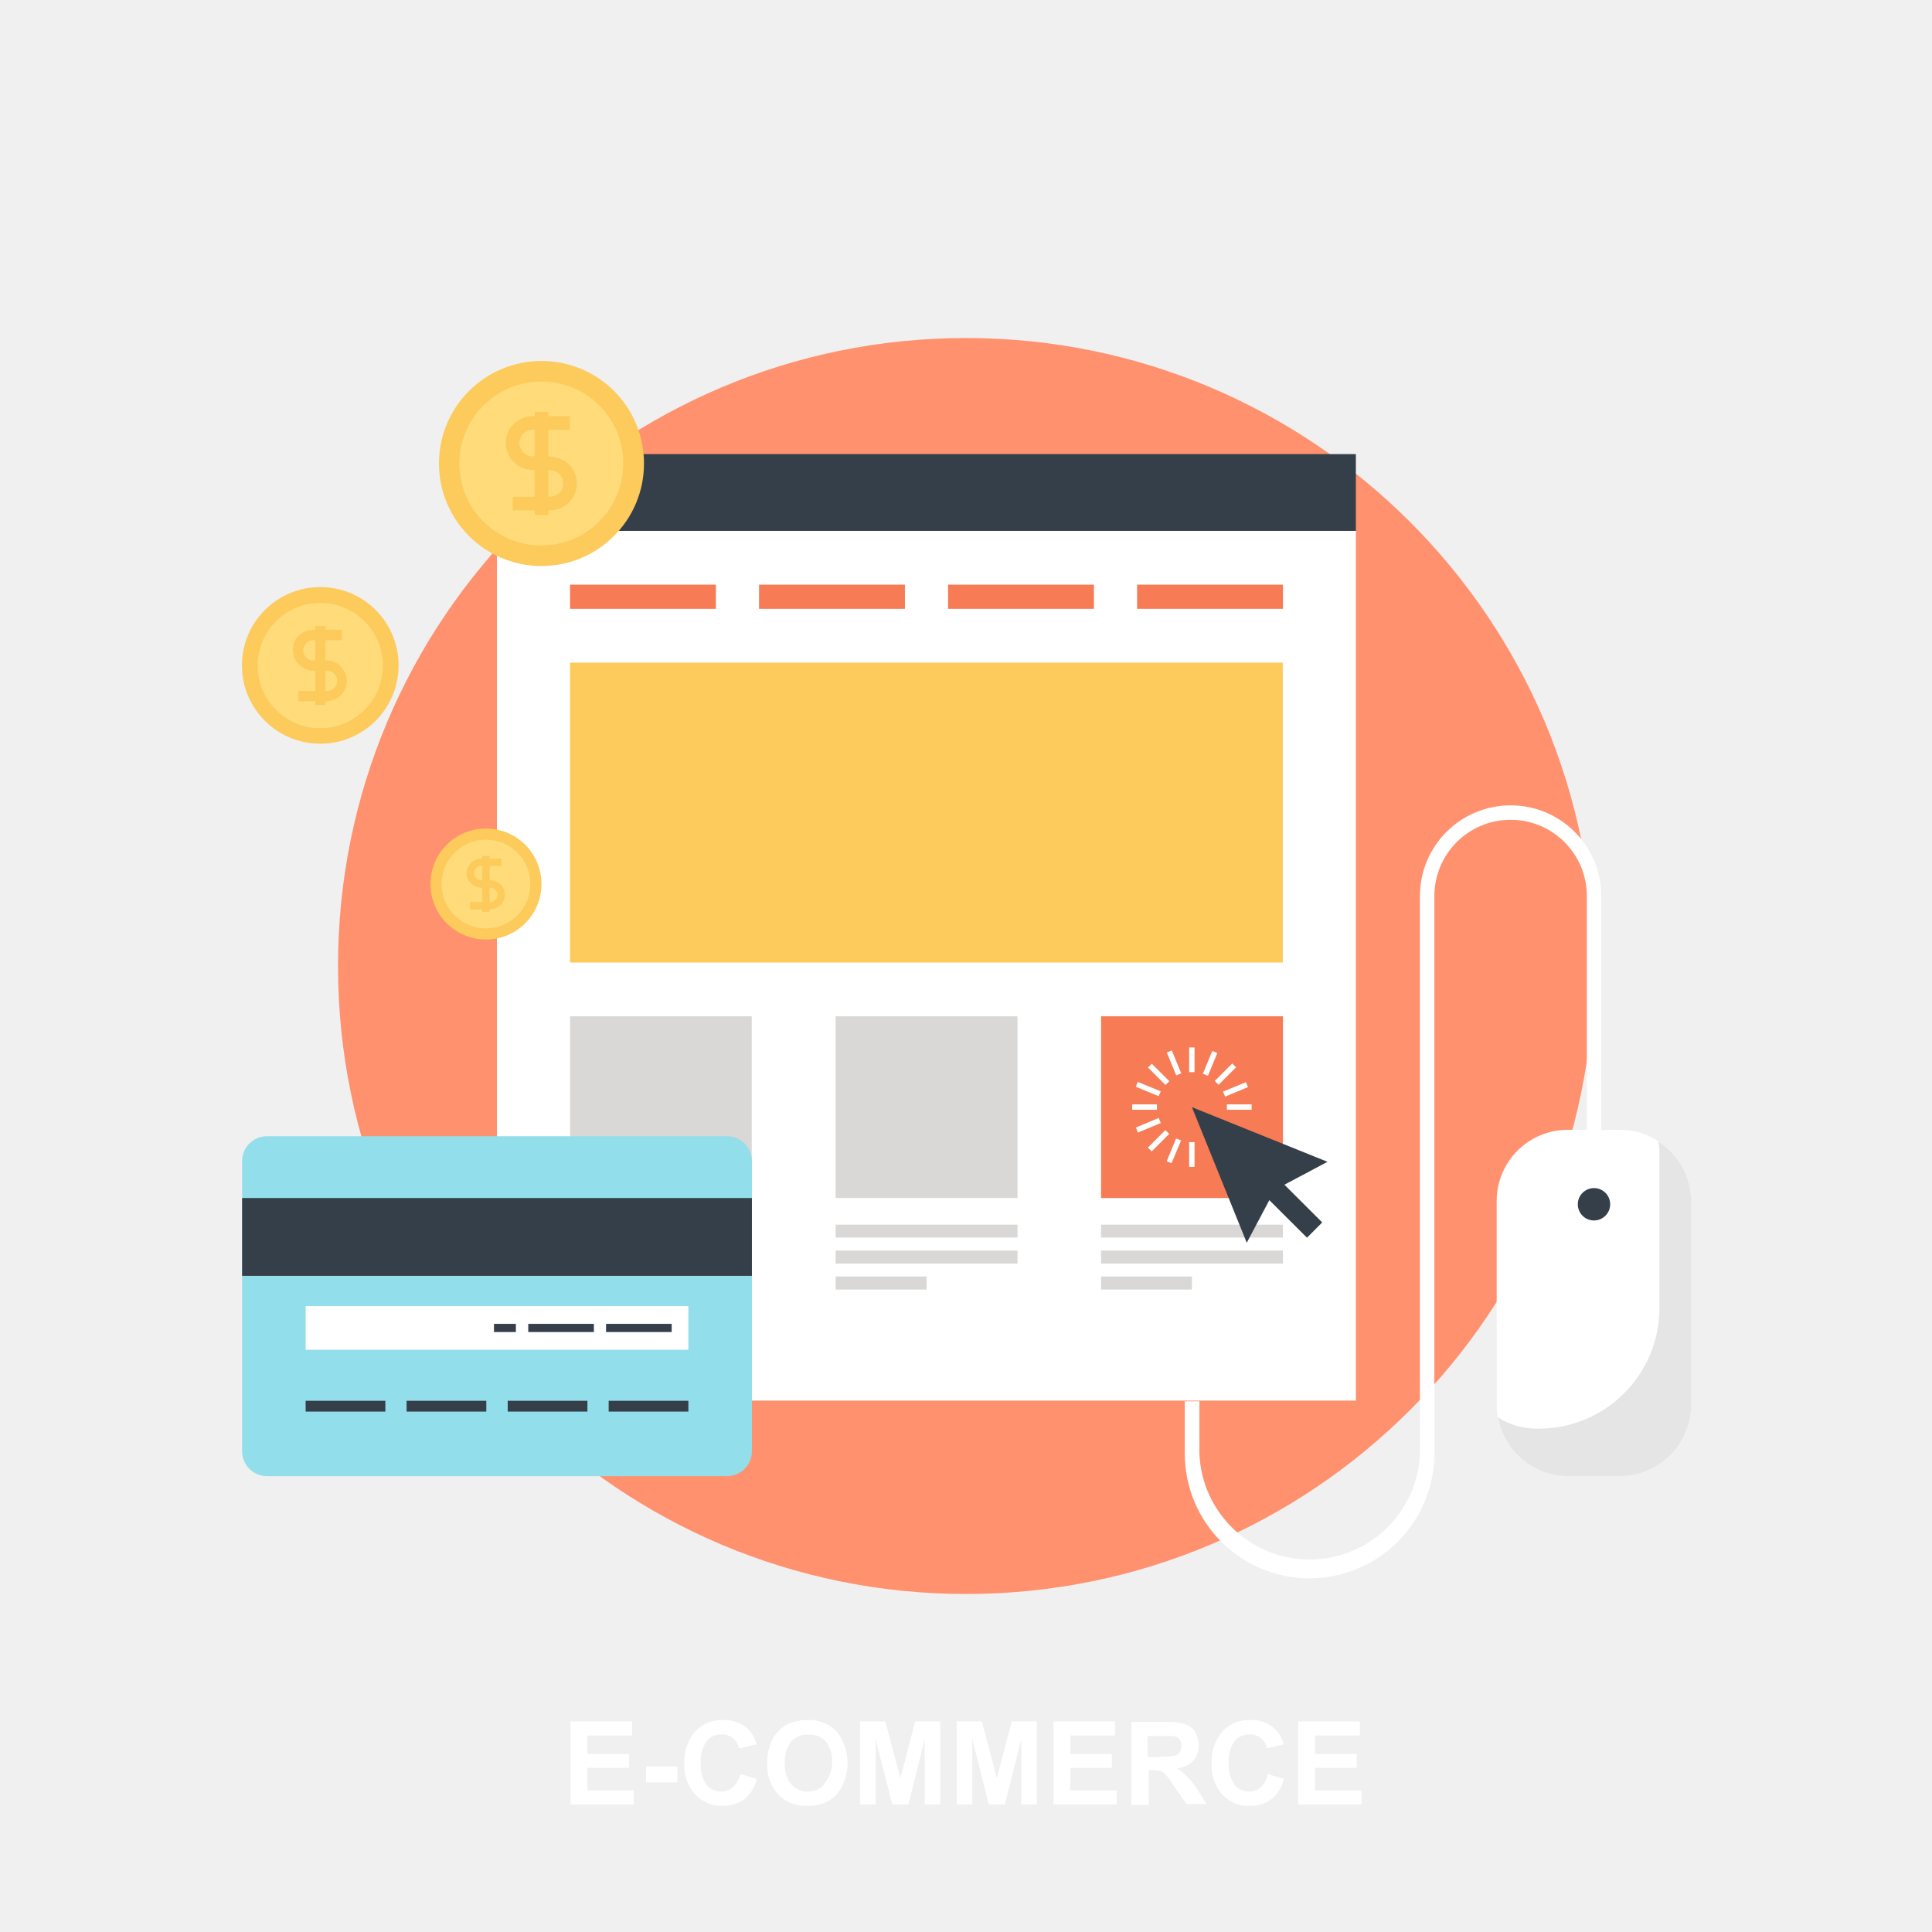
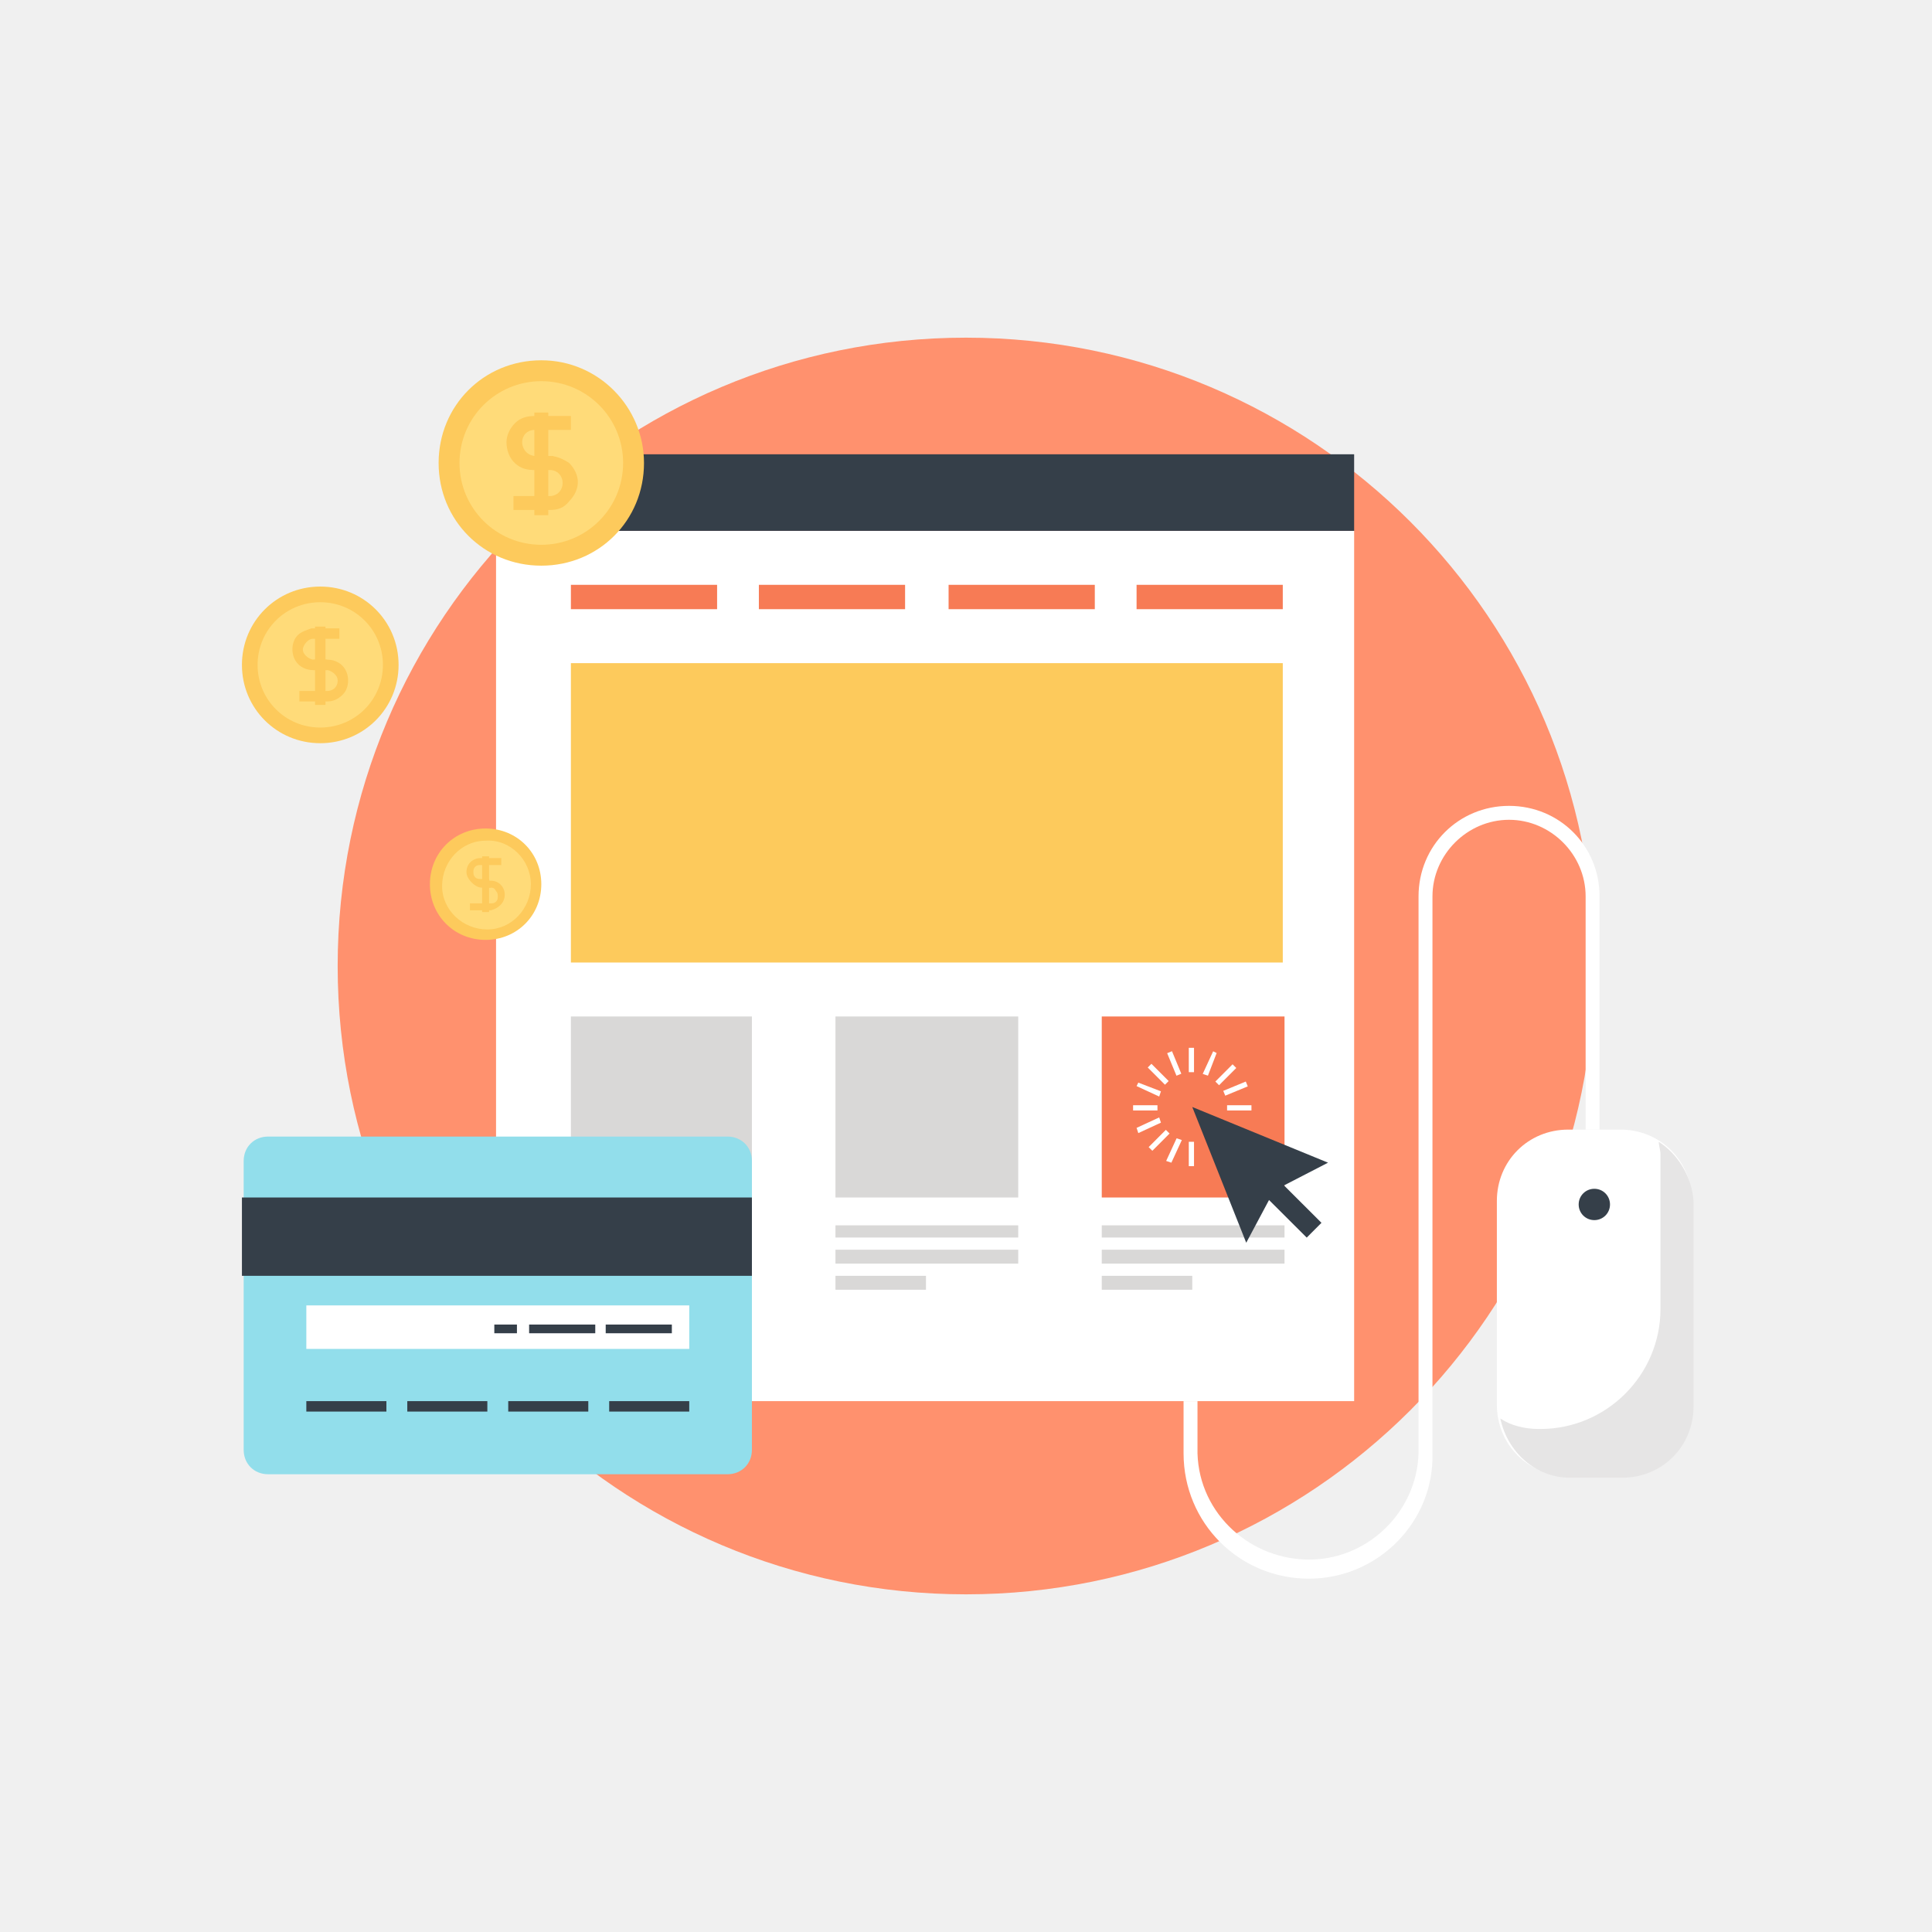
- <svg xmlns="http://www.w3.org/2000/svg" id="Layer_1" data-name="Layer 1" width="111" height="111" viewBox="0 0 111 111">
-   <rect width="111" height="111" style="fill:#f77b55;opacity:0" />
-   <polygon points="33.75 101.57 36.14 101.57 36.14 100.77 33.75 100.77 33.75 99.71 36.32 99.71 36.32 98.9 32.78 98.9 32.78 103.67 36.41 103.67 36.41 102.87 33.75 102.87 33.75 101.57" style="fill:#fff" />
-   <rect x="37.12" y="101.49" width="1.8" height="0.91" style="fill:#fff" />
-   <path d="M351.1,331.69a1,1,0,0,1-.66.24,1.08,1.08,0,0,1-.85-.38,2,2,0,0,1-.32-1.29,1.85,1.85,0,0,1,.33-1.23,1.06,1.06,0,0,1,.86-.38,1,1,0,0,1,.65.21,1,1,0,0,1,.35.59l1-.23a1.86,1.86,0,0,0-.48-.88,2,2,0,0,0-1.42-.52,2.11,2.11,0,0,0-1.62.66,2.62,2.62,0,0,0-.62,1.85,2.46,2.46,0,0,0,.62,1.77,2,2,0,0,0,1.56.65,2,2,0,0,0,1.26-.38,2.09,2.09,0,0,0,.72-1.16l-.94-.29A1.47,1.47,0,0,1,351.1,331.69Z" transform="translate(-309 -229)" style="fill:#fff" />
-   <path d="M355.36,327.82a2.69,2.69,0,0,0-1,.19,1.83,1.83,0,0,0-.62.43,2,2,0,0,0-.44.65,3,3,0,0,0-.22,1.23,2.43,2.43,0,0,0,.63,1.78,2.2,2.2,0,0,0,1.69.65,2.17,2.17,0,0,0,1.67-.65,2.92,2.92,0,0,0,0-3.62A2.22,2.22,0,0,0,355.36,327.82Zm1,3.7a1.29,1.29,0,0,1-1.9,0,1.79,1.79,0,0,1-.37-1.23,1.84,1.84,0,0,1,.36-1.23,1.25,1.25,0,0,1,1-.4,1.22,1.22,0,0,1,1,.4,1.78,1.78,0,0,1,.36,1.22A1.88,1.88,0,0,1,356.32,331.52Z" transform="translate(-309 -229)" style="fill:#fff" />
-   <polygon points="51.73 102.16 50.86 98.9 49.42 98.9 49.42 103.67 50.31 103.67 50.31 99.92 51.26 103.67 52.19 103.67 53.13 99.92 53.13 103.67 54.02 103.67 54.02 98.9 52.58 98.9 51.73 102.16" style="fill:#fff" />
-   <polygon points="57.27 102.16 56.41 98.9 54.97 98.9 54.97 103.67 55.86 103.67 55.86 99.92 56.81 103.67 57.73 103.67 58.68 99.92 58.68 103.67 59.57 103.67 59.57 98.9 58.13 98.9 57.27 102.16" style="fill:#fff" />
-   <polygon points="61.49 101.57 63.88 101.57 63.88 100.77 61.49 100.77 61.49 99.71 64.06 99.71 64.06 98.9 60.53 98.9 60.53 103.67 64.16 103.67 64.16 102.87 61.49 102.87 61.49 101.57" style="fill:#fff" />
-   <path d="M377.13,331a2.1,2.1,0,0,0-.51-.4,1.54,1.54,0,0,0,.94-.44,1.29,1.29,0,0,0,.31-.89,1.45,1.45,0,0,0-.2-.75,1.14,1.14,0,0,0-.56-.46,3.62,3.62,0,0,0-1.11-.13h-2v4.77h1v-2h.19a1.93,1.93,0,0,1,.49.05.89.89,0,0,1,.29.2,6.57,6.57,0,0,1,.5.7l.7,1h1.15l-.58-.93A4.77,4.77,0,0,0,377.13,331Zm-1.48-1.05h-.71v-1.21h.75c.39,0,.62,0,.7,0a.52.52,0,0,1,.36.18.56.56,0,0,1,.13.39.59.59,0,0,1-.1.36.46.46,0,0,1-.27.2A3.52,3.52,0,0,1,375.65,329.92Z" transform="translate(-309 -229)" style="fill:#fff" />
-   <path d="M381.43,331.69a1,1,0,0,1-.66.24,1.07,1.07,0,0,1-.84-.38,2,2,0,0,1-.33-1.29,1.85,1.85,0,0,1,.33-1.23,1.07,1.07,0,0,1,.86-.38,1,1,0,0,1,.66.21,1.07,1.07,0,0,1,.35.59l.95-.23a1.86,1.86,0,0,0-.49-.88,1.94,1.94,0,0,0-1.42-.52,2.09,2.09,0,0,0-1.61.66,2.62,2.62,0,0,0-.62,1.85,2.5,2.5,0,0,0,.61,1.77,2,2,0,0,0,1.56.65,2,2,0,0,0,1.27-.38,2.08,2.08,0,0,0,.71-1.16l-.93-.29A1.41,1.41,0,0,1,381.43,331.69Z" transform="translate(-309 -229)" style="fill:#fff" />
-   <polygon points="75.55 102.87 75.55 101.57 77.95 101.57 77.95 100.77 75.55 100.77 75.55 99.71 78.13 99.71 78.13 98.9 74.59 98.9 74.59 103.67 78.22 103.67 78.22 102.87 75.55 102.87" style="fill:#fff" />
-   <circle cx="55.5" cy="55.5" r="36.08" style="fill:#ff916e" />
-   <rect x="28.55" y="30.5" width="49.35" height="49.97" style="fill:#fff" />
-   <rect x="28.55" y="26.09" width="49.35" height="4.41" style="fill:#353f49" />
-   <rect x="32.75" y="38.07" width="40.95" height="17.23" style="fill:#fdca5c" />
-   <rect x="32.75" y="33.59" width="8.38" height="1.39" style="fill:#f77b55" />
-   <rect x="43.61" y="33.59" width="8.38" height="1.39" style="fill:#f77b55" />
-   <rect x="54.47" y="33.59" width="8.38" height="1.39" style="fill:#f77b55" />
-   <rect x="65.33" y="33.59" width="8.38" height="1.39" style="fill:#f77b55" />
-   <rect x="32.75" y="58.39" width="10.44" height="10.44" style="fill:#d9d8d7" />
-   <rect x="32.75" y="70.36" width="10.44" height="0.74" style="fill:#d9d8d7" />
-   <rect x="32.75" y="71.85" width="10.44" height="0.75" style="fill:#d9d8d7" />
-   <rect x="32.75" y="73.34" width="5.22" height="0.75" style="fill:#d9d8d7" />
-   <rect x="48.01" y="58.39" width="10.45" height="10.44" style="fill:#d9d8d7" />
-   <rect x="48.01" y="70.36" width="10.45" height="0.74" style="fill:#d9d8d7" />
-   <rect x="48.01" y="71.85" width="10.45" height="0.75" style="fill:#d9d8d7" />
-   <rect x="48.01" y="73.34" width="5.23" height="0.75" style="fill:#d9d8d7" />
-   <rect x="63.26" y="58.39" width="10.45" height="10.44" style="fill:#f77b55" />
-   <rect x="63.26" y="70.36" width="10.45" height="0.74" style="fill:#d9d8d7" />
-   <rect x="63.26" y="71.85" width="10.45" height="0.75" style="fill:#d9d8d7" />
-   <rect x="63.26" y="73.34" width="5.22" height="0.75" style="fill:#d9d8d7" />
-   <polygon points="71.63 71.4 68.48 63.61 76.27 66.75 73.24 68.36 71.63 71.4" style="fill:#353f49" />
-   <rect x="382.61" y="296.52" width="1.24" height="3.67" transform="translate(-407.65 129.98) rotate(-45.07)" style="fill:#353f49" />
-   <rect x="375.4" y="289.98" width="0.31" height="1.42" transform="translate(-404.56 121.57) rotate(-44.98)" style="fill:#fff" />
-   <polygon points="66.57 62.98 65.26 62.44 65.37 62.16 66.69 62.7 66.57 62.98" style="fill:#fff" />
-   <rect x="65.05" y="63.45" width="1.42" height="0.31" style="fill:#fff" />
-   <polygon points="65.38 65.07 65.26 64.78 66.57 64.23 66.69 64.52 65.38 65.07" style="fill:#fff" />
-   <rect x="374.85" y="294.37" width="1.42" height="0.31" transform="translate(-407.19 123.42) rotate(-45.07)" style="fill:#fff" />
-   <polygon points="67.31 66.83 67.03 66.72 67.57 65.41 67.86 65.52 67.31 66.83" style="fill:#fff" />
-   <rect x="68.32" y="65.62" width="0.31" height="1.42" style="fill:#fff" />
-   <rect x="70.49" y="63.45" width="1.42" height="0.31" style="fill:#fff" />
-   <rect x="379.28" y="291.41" width="1.42" height="0.31" transform="translate(-391.55 -61.77) rotate(-22.45)" style="fill:#fff" />
-   <rect x="378.69" y="290.53" width="1.42" height="0.31" transform="translate(-403.35 124.94) rotate(-45.06)" style="fill:#fff" />
-   <polygon points="69.4 61.81 69.11 61.69 69.65 60.38 69.94 60.5 69.4 61.81" style="fill:#fff" />
-   <rect x="68.32" y="60.18" width="0.31" height="1.42" style="fill:#fff" />
-   <rect x="376.29" y="289.39" width="0.31" height="1.42" transform="translate(-391.29 -63.13) rotate(-22.47)" style="fill:#fff" />
-   <path d="M350.76,294.28a1.43,1.43,0,0,1,1.44,1.44v16.65a1.43,1.43,0,0,1-1.44,1.44H324.35a1.43,1.43,0,0,1-1.44-1.44V295.72a1.43,1.43,0,0,1,1.44-1.44Z" transform="translate(-309 -229)" style="fill:#92deeb;fill-rule:evenodd" />
-   <rect x="17.56" y="80.48" width="4.58" height="0.62" style="fill:#353f49" />
-   <rect x="23.36" y="80.48" width="4.58" height="0.62" style="fill:#353f49" />
-   <rect x="29.17" y="80.48" width="4.58" height="0.62" style="fill:#353f49" />
-   <rect x="34.97" y="80.48" width="4.58" height="0.62" style="fill:#353f49" />
-   <rect x="17.56" y="75.04" width="21.99" height="2.51" style="fill:#fff" />
-   <rect x="28.38" y="76.06" width="1.26" height="0.47" style="fill:#353f49" />
-   <rect x="30.35" y="76.06" width="3.77" height="0.47" style="fill:#353f49" />
-   <rect x="34.82" y="76.06" width="3.77" height="0.47" style="fill:#353f49" />
-   <rect x="13.91" y="68.83" width="29.29" height="4.47" style="fill:#353f49" />
-   <rect x="85.99" y="64.91" width="11.16" height="19.89" rx="4.09" ry="4.09" style="fill:#fff" />
-   <path d="M404.27,294.57a4.07,4.07,0,0,1,.07.71v8.88a6.93,6.93,0,0,1-6.92,6.92h-.15a4.09,4.09,0,0,1-2.21-.65,4.11,4.11,0,0,0,4,3.38h3a4.11,4.11,0,0,0,4.1-4.1V298A4.09,4.09,0,0,0,404.27,294.57Z" transform="translate(-309 -229)" style="fill:#e6e5e5" />
-   <path d="M401.51,298.19a.93.93,0,1,1-.93-.93A.93.93,0,0,1,401.51,298.19Z" transform="translate(-309 -229)" style="fill:#353f49" />
-   <path d="M384.23,319.68a7.17,7.17,0,0,1-7.16-7.17v-3h.84v3a6.34,6.34,0,0,0,12.67,0h0c0-.23,0-.58,0-1.13v-30.9a5.21,5.21,0,1,1,10.42,0v13.43h-.83V280.48a4.38,4.38,0,0,0-8.76,0v32A7.18,7.18,0,0,1,384.23,319.68Z" transform="translate(-309 -229)" style="fill:#fff" />
-   <path d="M331.9,267.23a4.5,4.5,0,1,1-4.49-4.5A4.49,4.49,0,0,1,331.9,267.23Z" transform="translate(-309 -229)" style="fill:#fdca5c" />
-   <path d="M331,267.23a3.6,3.6,0,1,1-3.59-3.59A3.6,3.6,0,0,1,331,267.23Z" transform="translate(-309 -229)" style="fill:#ffdb79" />
-   <path d="M327.78,267.53H327a1.18,1.18,0,0,1-.84-2,1.19,1.19,0,0,1,.84-.35h1.64v.6H327a.55.55,0,0,0-.41.17.53.53,0,0,0-.17.41.56.56,0,0,0,.16.41.58.58,0,0,0,.42.18h.75Z" transform="translate(-309 -229)" style="fill:#fdca5c" />
-   <path d="M327.78,269.29h-1.63v-.59h1.63a.58.58,0,0,0,.59-.59.58.58,0,0,0-.17-.41.59.59,0,0,0-.42-.17H327v-.59h.75a1.18,1.18,0,0,1,.84,2A1.2,1.2,0,0,1,327.78,269.29Z" transform="translate(-309 -229)" style="fill:#fdca5c" />
-   <rect x="18.11" y="35.97" width="0.59" height="4.53" style="fill:#fdca5c" />
-   <path d="M346,255.63a5.89,5.89,0,1,1-5.88-5.89A5.88,5.88,0,0,1,346,255.63Z" transform="translate(-309 -229)" style="fill:#fdca5c" />
-   <path d="M344.81,255.63a4.71,4.71,0,1,1-4.7-4.71A4.69,4.69,0,0,1,344.81,255.63Z" transform="translate(-309 -229)" style="fill:#ffdb79" />
-   <path d="M340.6,256h-1a1.55,1.55,0,0,1-1.54-1.55,1.54,1.54,0,0,1,.45-1.09,1.56,1.56,0,0,1,1.09-.45h2.14v.78h-2.14a.76.76,0,0,0-.54.22.79.79,0,0,0-.22.54.77.77,0,0,0,.76.77h1Z" transform="translate(-309 -229)" style="fill:#fdca5c" />
-   <path d="M340.6,258.32h-2.14v-.78h2.14a.79.79,0,0,0,.54-.22.77.77,0,0,0,0-1.08.79.79,0,0,0-.54-.22h-1v-.78h1a1.54,1.54,0,0,1,1.09.45,1.52,1.52,0,0,1,.45,1.09,1.54,1.54,0,0,1-.45,1.09A1.55,1.55,0,0,1,340.6,258.32Z" transform="translate(-309 -229)" style="fill:#fdca5c" />
-   <rect x="30.72" y="23.66" width="0.78" height="5.93" style="fill:#fdca5c" />
-   <path d="M340.11,279.79a3.19,3.19,0,1,1-3.19-3.19A3.19,3.19,0,0,1,340.11,279.79Z" transform="translate(-309 -229)" style="fill:#fdca5c" />
-   <path d="M339.47,279.79a2.55,2.55,0,1,1-2.55-2.55A2.55,2.55,0,0,1,339.47,279.79Z" transform="translate(-309 -229)" style="fill:#ffdb79" />
-   <path d="M337.19,280h-.54a.82.82,0,0,1-.59-.25.8.8,0,0,1-.25-.59.84.84,0,0,1,.84-.83h1.16v.42h-1.16a.38.38,0,0,0-.29.12.4.4,0,0,0-.12.29.44.44,0,0,0,.11.3.42.42,0,0,0,.3.12h.54Z" transform="translate(-309 -229)" style="fill:#fdca5c" />
-   <path d="M337.19,281.25H336v-.42h1.17a.47.47,0,0,0,.29-.12.45.45,0,0,0,.12-.3.4.4,0,0,0-.12-.29.42.42,0,0,0-.29-.12h-.54v-.42h.54a.82.82,0,0,1,.83.83.85.85,0,0,1-.83.84Z" transform="translate(-309 -229)" style="fill:#fdca5c" />
-   <rect x="27.71" y="49.18" width="0.42" height="3.21" style="fill:#fdca5c" />
+ <svg xmlns="http://www.w3.org/2000/svg" version="1.1" id="Layer_1" x="0px" y="0px" viewBox="0 0 111 111" style="enable-background:new 0 0 111 111;" xml:space="preserve">
+   <style type="text/css">
+ 	.st0{fill:#F77B55;fill-opacity:0;}
+ 	.st1{fill:#FF916E;}
+ 	.st2{fill:#FFFFFF;}
+ 	.st3{fill:#353F49;}
+ 	.st4{fill:#FDCA5C;}
+ 	.st5{fill:#F77B55;}
+ 	.st6{fill:#D9D8D7;}
+ 	.st7{fill:#92DEEB;}
+ 	.st8{fill:#E6E5E5;}
+ 	.st9{fill:#FFDB79;}
+ </style>
+   <polyline class="st0" points="0,111 0,0 111,0 111,111 " />
+   <circle class="st1" cx="55.5" cy="55.5" r="36.1" />
+   <rect x="28.5" y="30.5" class="st2" width="49.3" height="50" />
+   <rect x="28.5" y="26.1" class="st3" width="49.3" height="4.4" />
+   <rect x="32.8" y="38.1" class="st4" width="40.9" height="17.2" />
+   <rect x="32.8" y="33.6" class="st5" width="8.4" height="1.4" />
+   <rect x="43.6" y="33.6" class="st5" width="8.4" height="1.4" />
+   <rect x="54.5" y="33.6" class="st5" width="8.4" height="1.4" />
+   <rect x="65.3" y="33.6" class="st5" width="8.4" height="1.4" />
+   <rect x="32.8" y="58.4" class="st6" width="10.4" height="10.4" />
+   <rect x="32.8" y="70.4" class="st6" width="10.4" height="0.7" />
+   <rect x="32.8" y="71.8" class="st6" width="10.4" height="0.8" />
+   <rect x="32.8" y="73.3" class="st6" width="5.2" height="0.8" />
+   <rect x="48" y="58.4" class="st6" width="10.5" height="10.4" />
+   <rect x="48" y="70.4" class="st6" width="10.5" height="0.7" />
+   <rect x="48" y="71.8" class="st6" width="10.5" height="0.8" />
+   <rect x="48" y="73.3" class="st6" width="5.2" height="0.8" />
+   <rect x="63.3" y="58.4" class="st5" width="10.5" height="10.4" />
+   <rect x="63.3" y="70.4" class="st6" width="10.5" height="0.7" />
+   <rect x="63.3" y="71.8" class="st6" width="10.5" height="0.8" />
+   <rect x="63.3" y="73.3" class="st6" width="5.2" height="0.8" />
+   <polygon class="st3" points="71.6,71.4 68.5,63.6 76.3,66.8 73.2,68.4 " />
+   <rect x="73.6" y="67.5" transform="matrix(0.7062 -0.708 0.708 0.7062 -27.3103 72.932)" class="st3" width="1.2" height="3.7" />
+   <rect x="66.4" y="61" transform="matrix(0.7074 -0.7069 0.7069 0.7074 -24.1509 65.1176)" class="st2" width="0.3" height="1.4" />
+   <polygon class="st2" points="66.6,63 65.3,62.4 65.4,62.2 66.7,62.7 " />
+   <rect x="65.1" y="63.5" class="st2" width="1.4" height="0.3" />
+   <polygon class="st2" points="65.4,65.1 65.3,64.8 66.6,64.2 66.7,64.5 " />
+   <rect x="65.9" y="65.4" transform="matrix(0.7062 -0.708 0.708 0.7062 -26.848 66.3765)" class="st2" width="1.4" height="0.3" />
+   <polygon class="st2" points="67.3,66.8 67,66.7 67.6,65.4 67.9,65.5 " />
+   <rect x="68.3" y="65.6" class="st2" width="0.3" height="1.4" />
+   <rect x="70.5" y="63.5" class="st2" width="1.4" height="0.3" />
+   <rect x="70.3" y="62.4" transform="matrix(0.9242 -0.3819 0.3819 0.9242 -18.5216 31.8505)" class="st2" width="1.4" height="0.3" />
+   <rect x="69.7" y="61.6" transform="matrix(0.7064 -0.7078 0.7078 0.7064 -23.0097 67.9574)" class="st2" width="1.4" height="0.3" />
+   <polygon class="st2" points="69.4,61.8 69.1,61.7 69.7,60.4 69.9,60.5 " />
+   <rect x="68.3" y="60.2" class="st2" width="0.3" height="1.4" />
+   <rect x="67.3" y="60.4" transform="matrix(0.9241 -0.3822 0.3822 0.9241 -18.2194 30.4162)" class="st2" width="0.3" height="1.4" />
+   <path class="st7" d="M41.8,65.3c0.8,0,1.4,0.6,1.4,1.4c0,0,0,0,0,0v16.6c0,0.8-0.6,1.4-1.4,1.4c0,0,0,0,0,0H15.4  c-0.8,0-1.4-0.6-1.4-1.4c0,0,0,0,0,0V66.7c0-0.8,0.6-1.4,1.4-1.4c0,0,0,0,0,0H41.8z" />
+   <rect x="17.6" y="80.5" class="st3" width="4.6" height="0.6" />
+   <rect x="23.4" y="80.5" class="st3" width="4.6" height="0.6" />
+   <rect x="29.2" y="80.5" class="st3" width="4.6" height="0.6" />
+   <rect x="35" y="80.5" class="st3" width="4.6" height="0.6" />
+   <rect x="17.6" y="75" class="st2" width="22" height="2.5" />
+   <rect x="28.4" y="76.1" class="st3" width="1.3" height="0.5" />
+   <rect x="30.4" y="76.1" class="st3" width="3.8" height="0.5" />
+   <rect x="34.8" y="76.1" class="st3" width="3.8" height="0.5" />
+   <rect x="13.9" y="68.8" class="st3" width="29.3" height="4.5" />
+   <path class="st2" d="M90.1,64.9h3c2.3,0,4.1,1.8,4.1,4.1v11.7c0,2.3-1.8,4.1-4.1,4.1h-3c-2.3,0-4.1-1.8-4.1-4.1V69  C86,66.7,87.8,64.9,90.1,64.9z" />
+   <path class="st8" d="M95.3,65.6c0,0.2,0.1,0.5,0.1,0.7v8.9c0,3.8-3.1,6.9-6.9,6.9h-0.1c-0.8,0-1.6-0.2-2.2-0.6c0.4,1.9,2,3.4,4,3.4  h3c2.3,0,4.1-1.8,4.1-4.1V69C97.2,67.6,96.4,66.3,95.3,65.6z" />
+   <path class="st3" d="M92.5,69.2c0,0.5-0.4,0.9-0.9,0.9c-0.5,0-0.9-0.4-0.9-0.9c0-0.5,0.4-0.9,0.9-0.9l0,0  C92.1,68.3,92.5,68.7,92.5,69.2z" />
+   <path class="st2" d="M75.2,90.7c-4,0-7.2-3.2-7.2-7.2v-3h0.8v3c0.1,3.5,3.1,6.2,6.6,6.1c3.3-0.1,6-2.8,6.1-6.1l0,0  c0-0.2,0-0.6,0-1.1V51.5c0-2.9,2.3-5.2,5.2-5.2c2.9,0,5.2,2.3,5.2,5.2l0,0v13.4h-0.8V51.5c0-2.4-2-4.4-4.4-4.4s-4.4,2-4.4,4.4v32  C82.4,87.4,79.2,90.7,75.2,90.7C75.2,90.7,75.2,90.7,75.2,90.7z" />
+   <path class="st4" d="M22.9,38.2c0,2.5-2,4.5-4.5,4.5c-2.5,0-4.5-2-4.5-4.5c0-2.5,2-4.5,4.5-4.5c0,0,0,0,0,0  C20.9,33.7,22.9,35.7,22.9,38.2C22.9,38.2,22.9,38.2,22.9,38.2z" />
+   <path class="st9" d="M22,38.2c0,2-1.6,3.6-3.6,3.6c-2,0-3.6-1.6-3.6-3.6c0-2,1.6-3.6,3.6-3.6c0,0,0,0,0,0C20.4,34.6,22,36.2,22,38.2  z" />
+   <path class="st4" d="M18.8,38.5H18c-0.7,0-1.2-0.5-1.2-1.2c0-0.3,0.1-0.6,0.3-0.8c0.2-0.2,0.5-0.3,0.8-0.4h1.6v0.6H18  c-0.2,0-0.3,0.1-0.4,0.2c-0.1,0.1-0.2,0.3-0.2,0.4c0,0.2,0.1,0.3,0.2,0.4c0.1,0.1,0.3,0.2,0.4,0.2h0.8L18.8,38.5z" />
+   <path class="st4" d="M18.8,40.3h-1.6v-0.6h1.6c0.3,0,0.6-0.2,0.6-0.6c0,0,0,0,0,0c0-0.2-0.1-0.3-0.2-0.4c-0.1-0.1-0.3-0.2-0.4-0.2  H18v-0.6h0.8c0.7,0,1.2,0.5,1.2,1.2c0,0.3-0.1,0.6-0.3,0.8C19.4,40.2,19.1,40.3,18.8,40.3z" />
+   <rect x="18.1" y="36" class="st4" width="0.6" height="4.5" />
+   <path class="st4" d="M37,26.6c0,3.3-2.6,5.9-5.9,5.9s-5.9-2.6-5.9-5.9c0-3.3,2.6-5.9,5.9-5.9c0,0,0,0,0,0C34.4,20.7,37,23.4,37,26.6  C37,26.6,37,26.6,37,26.6z" />
+   <path class="st9" d="M35.8,26.6c0,2.6-2.1,4.7-4.7,4.7c-2.6,0-4.7-2.1-4.7-4.7c0-2.6,2.1-4.7,4.7-4.7c0,0,0,0,0,0  C33.7,21.9,35.8,24,35.8,26.6C35.8,26.6,35.8,26.6,35.8,26.6z" />
+   <path class="st4" d="M31.6,27h-1c-0.9,0-1.5-0.7-1.5-1.6c0-0.4,0.2-0.8,0.5-1.1c0.3-0.3,0.7-0.4,1.1-0.4h2.1v0.8h-2.1  c-0.2,0-0.4,0.1-0.5,0.2c-0.1,0.1-0.2,0.3-0.2,0.5c0,0.4,0.3,0.8,0.8,0.8h1V27z" />
+   <path class="st4" d="M31.6,29.3h-2.1v-0.8h2.1c0.2,0,0.4-0.1,0.5-0.2c0.3-0.3,0.3-0.8,0-1.1C32,27.1,31.8,27,31.6,27h-1v-0.8h1  c0.4,0,0.8,0.2,1.1,0.4c0.3,0.3,0.5,0.7,0.5,1.1c0,0.4-0.2,0.8-0.5,1.1C32.4,29.2,32,29.3,31.6,29.3z" />
+   <rect x="30.7" y="23.7" class="st4" width="0.8" height="5.9" />
+   <path class="st4" d="M31.1,50.8c0,1.8-1.4,3.2-3.2,3.2s-3.2-1.4-3.2-3.2s1.4-3.2,3.2-3.2S31.1,49,31.1,50.8L31.1,50.8z" />
+   <path class="st9" d="M30.5,50.8c0,1.4-1.1,2.6-2.5,2.6s-2.6-1.1-2.6-2.5s1.1-2.6,2.5-2.6h0C29.3,48.2,30.5,49.4,30.5,50.8z" />
+   <path class="st4" d="M28.2,51h-0.5c-0.2,0-0.4-0.1-0.6-0.3c-0.2-0.2-0.3-0.4-0.3-0.6c0-0.5,0.4-0.8,0.8-0.8h1.2v0.4h-1.2  c-0.1,0-0.2,0-0.3,0.1c-0.1,0.1-0.1,0.2-0.1,0.3c0,0.1,0,0.2,0.1,0.3c0.1,0.1,0.2,0.1,0.3,0.1h0.5L28.2,51z" />
+   <path class="st4" d="M28.2,52.3H27v-0.4h1.2c0.1,0,0.2,0,0.3-0.1c0.1-0.1,0.1-0.2,0.1-0.3c0-0.1,0-0.2-0.1-0.3  C28.4,51,28.3,51,28.2,51h-0.5v-0.4h0.5c0.5,0,0.8,0.4,0.8,0.8c0,0,0,0,0,0C29,51.9,28.6,52.2,28.2,52.3L28.2,52.3z" />
+   <rect x="27.7" y="49.2" class="st4" width="0.4" height="3.2" />
</svg>
